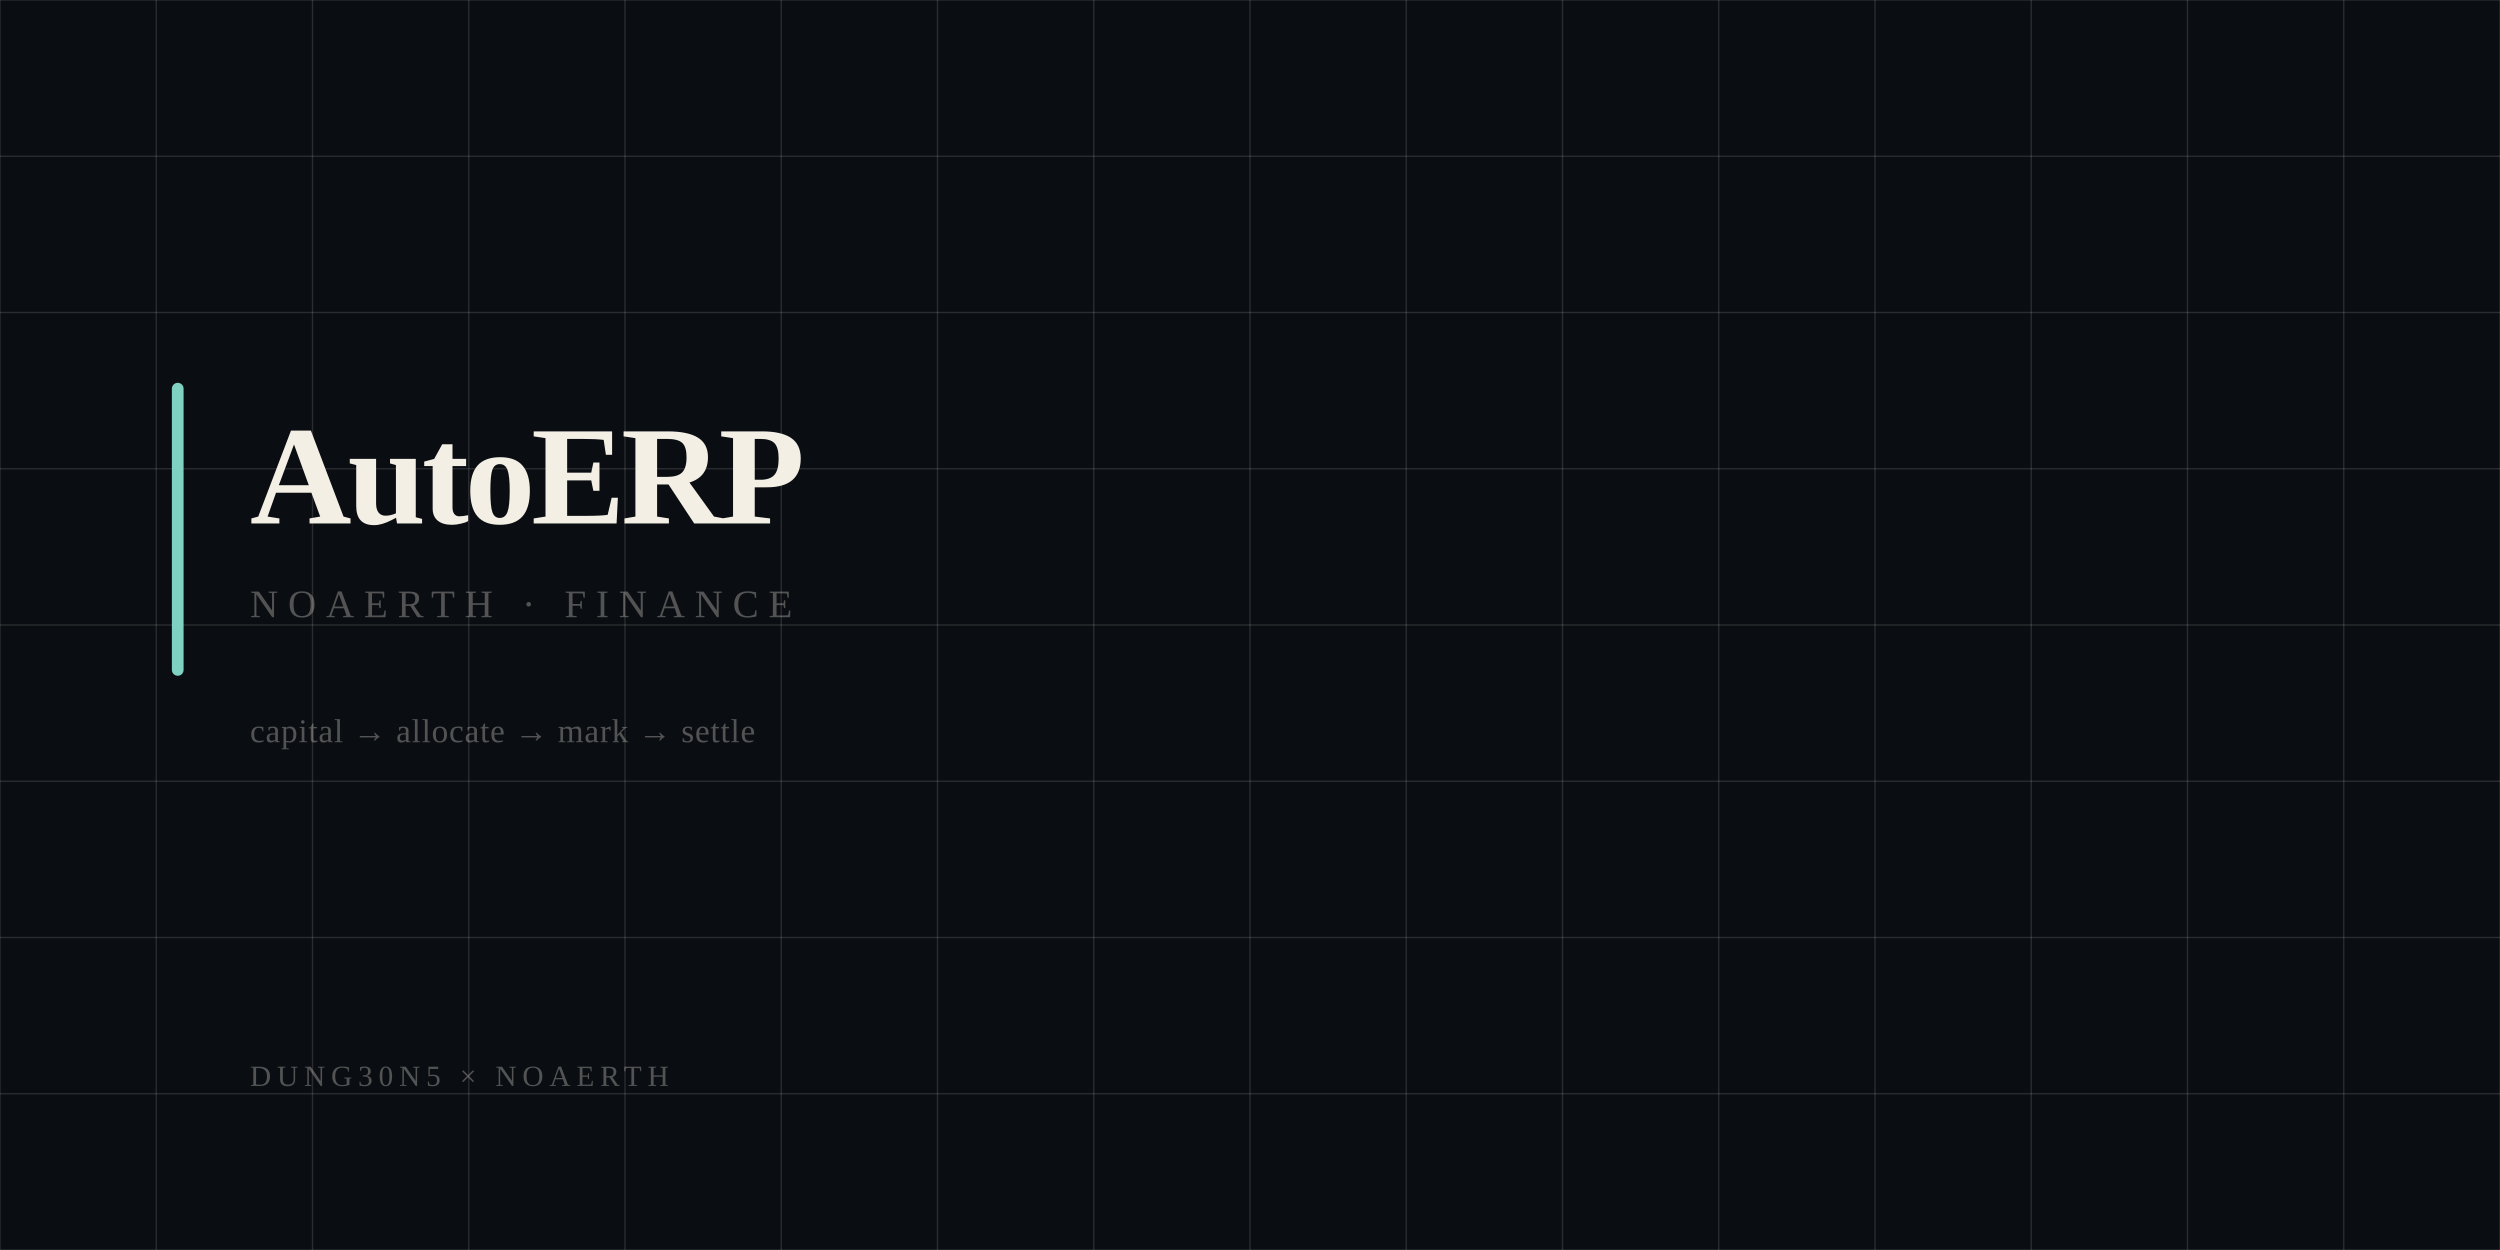
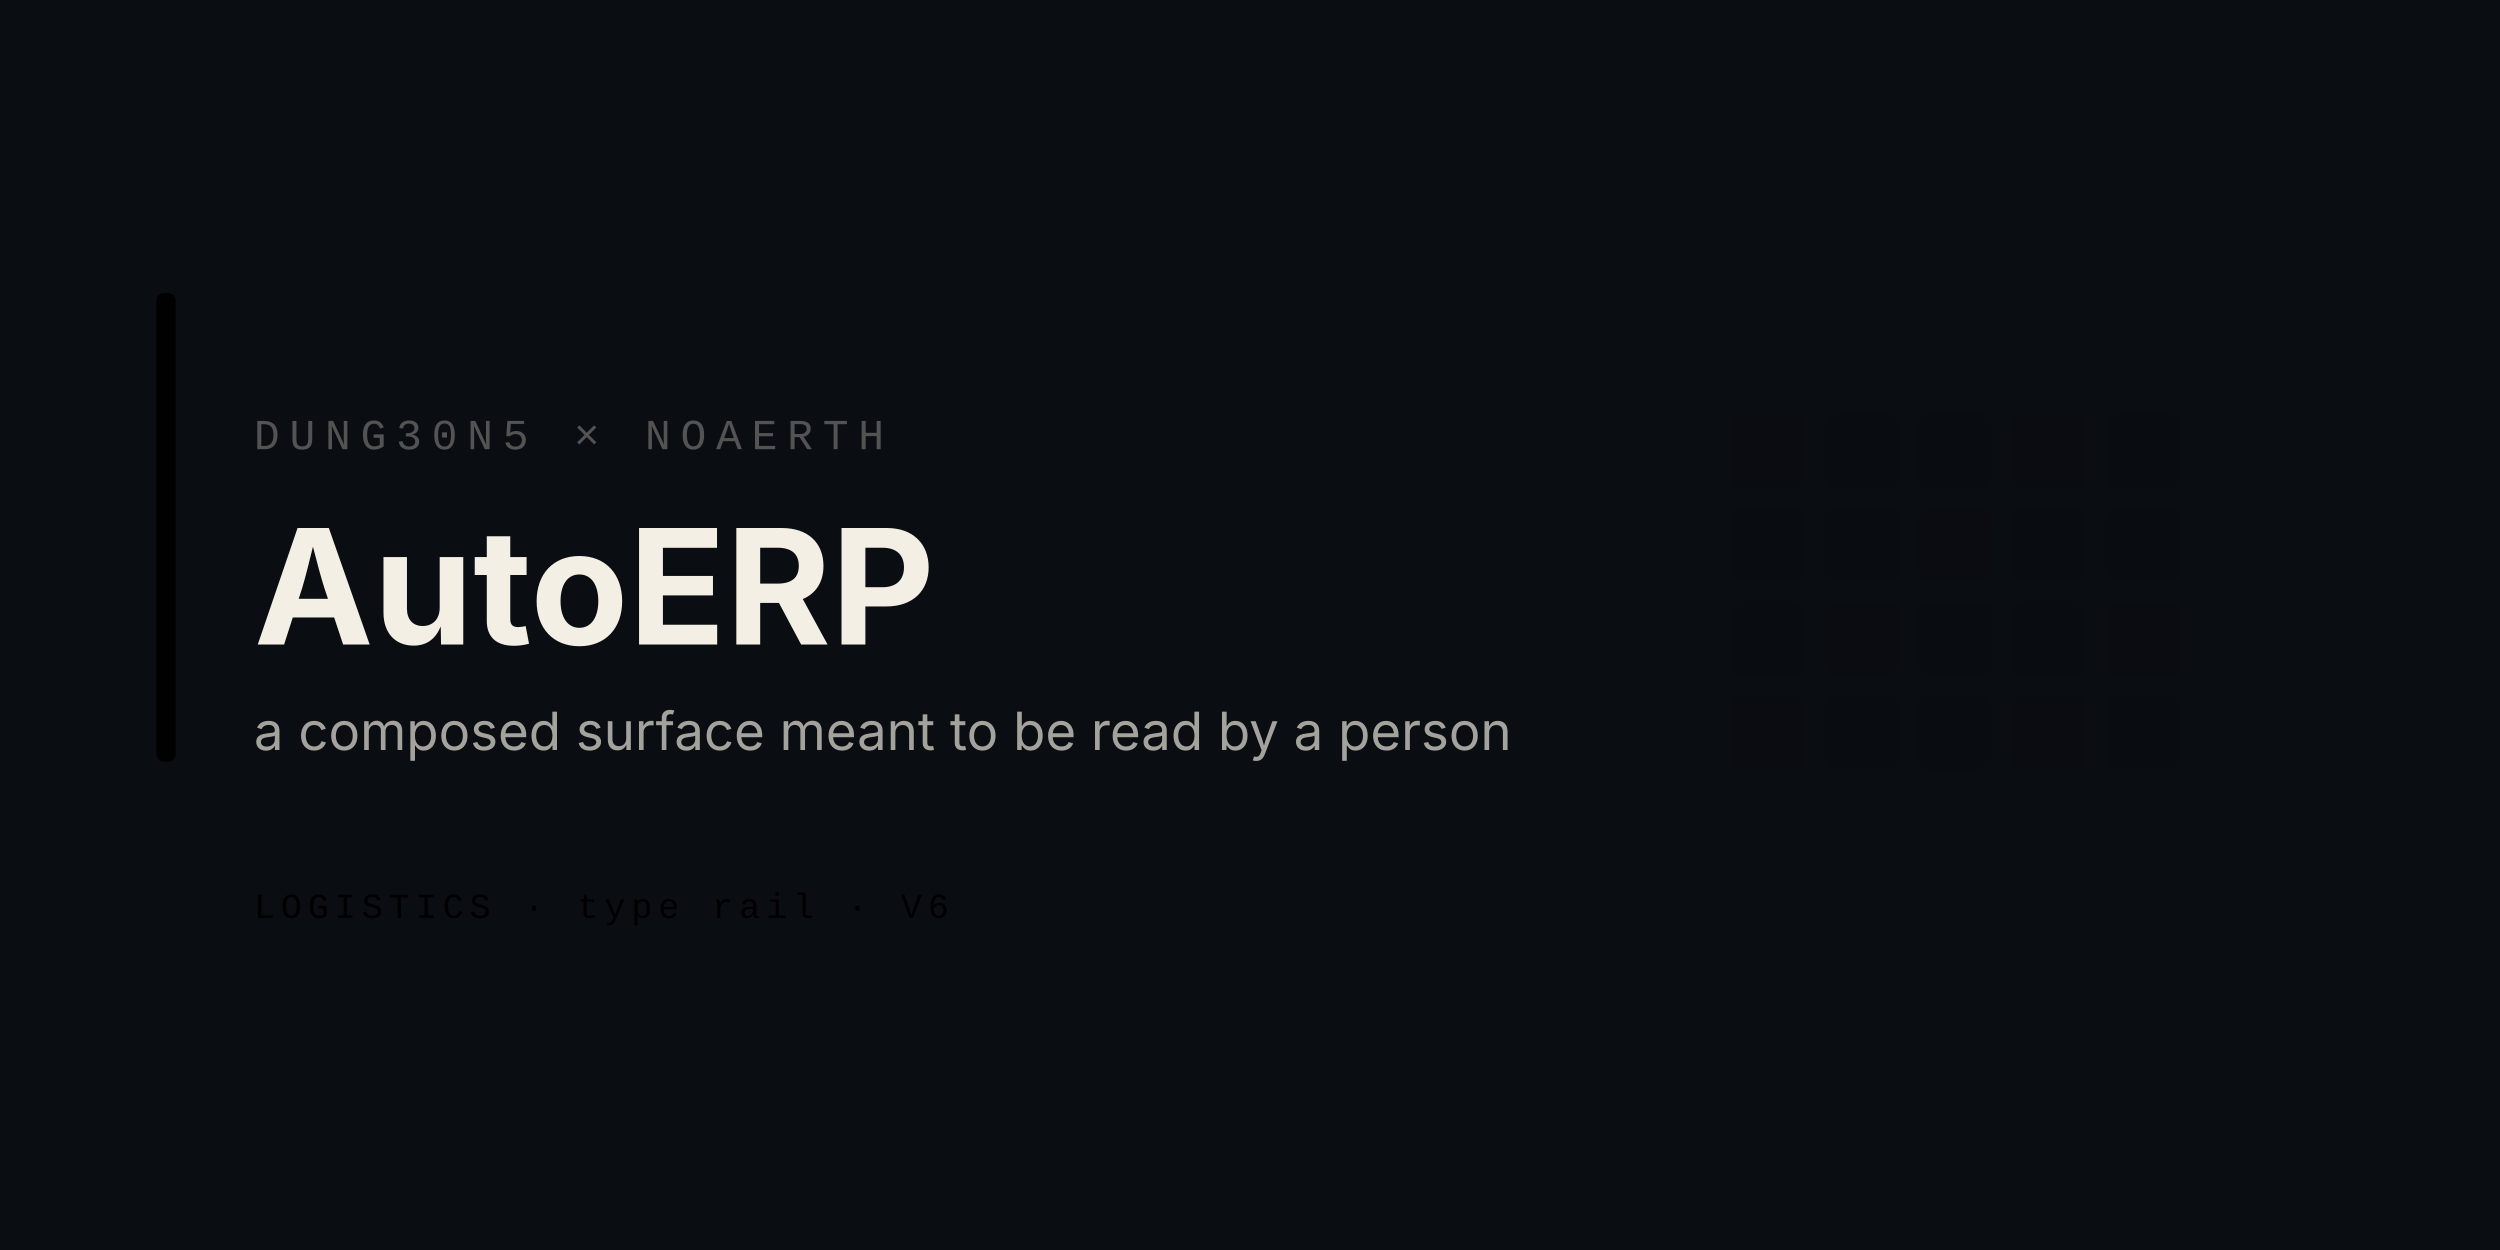
- <svg xmlns="http://www.w3.org/2000/svg" viewBox="0 0 1280 640" width="1280" height="640" role="img" aria-label="AutoERP — NOAERTH project card.">
+ <svg xmlns="http://www.w3.org/2000/svg" viewBox="0 0 1280 640" width="1280" height="640" role="img" aria-label="AutoERP project card">
  <rect width="1280" height="640" fill="#0a0d12" />
-   <line x1="0" y1="0" x2="0" y2="640" stroke="#f4efe424" stroke-width="0.7" />
-   <line x1="80" y1="0" x2="80" y2="640" stroke="#f4efe424" stroke-width="0.7" />
-   <line x1="160" y1="0" x2="160" y2="640" stroke="#f4efe424" stroke-width="0.7" />
-   <line x1="240" y1="0" x2="240" y2="640" stroke="#f4efe424" stroke-width="0.7" />
-   <line x1="320" y1="0" x2="320" y2="640" stroke="#f4efe424" stroke-width="0.7" />
-   <line x1="400" y1="0" x2="400" y2="640" stroke="#f4efe424" stroke-width="0.7" />
-   <line x1="480" y1="0" x2="480" y2="640" stroke="#f4efe424" stroke-width="0.7" />
-   <line x1="560" y1="0" x2="560" y2="640" stroke="#f4efe424" stroke-width="0.7" />
-   <line x1="640" y1="0" x2="640" y2="640" stroke="#f4efe424" stroke-width="0.7" />
-   <line x1="720" y1="0" x2="720" y2="640" stroke="#f4efe424" stroke-width="0.7" />
-   <line x1="800" y1="0" x2="800" y2="640" stroke="#f4efe424" stroke-width="0.7" />
-   <line x1="880" y1="0" x2="880" y2="640" stroke="#f4efe424" stroke-width="0.7" />
-   <line x1="960" y1="0" x2="960" y2="640" stroke="#f4efe424" stroke-width="0.7" />
-   <line x1="1040" y1="0" x2="1040" y2="640" stroke="#f4efe424" stroke-width="0.7" />
-   <line x1="1120" y1="0" x2="1120" y2="640" stroke="#f4efe424" stroke-width="0.7" />
-   <line x1="1200" y1="0" x2="1200" y2="640" stroke="#f4efe424" stroke-width="0.7" />
-   <line x1="1280" y1="0" x2="1280" y2="640" stroke="#f4efe424" stroke-width="0.7" />
-   <line x1="0" y1="0" x2="1280" y2="0" stroke="#f4efe424" stroke-width="0.7" />
-   <line x1="0" y1="80" x2="1280" y2="80" stroke="#f4efe424" stroke-width="0.7" />
-   <line x1="0" y1="160" x2="1280" y2="160" stroke="#f4efe424" stroke-width="0.7" />
-   <line x1="0" y1="240" x2="1280" y2="240" stroke="#f4efe424" stroke-width="0.7" />
-   <line x1="0" y1="320" x2="1280" y2="320" stroke="#f4efe424" stroke-width="0.7" />
-   <line x1="0" y1="400" x2="1280" y2="400" stroke="#f4efe424" stroke-width="0.7" />
-   <line x1="0" y1="480" x2="1280" y2="480" stroke="#f4efe424" stroke-width="0.7" />
-   <line x1="0" y1="560" x2="1280" y2="560" stroke="#f4efe424" stroke-width="0.7" />
-   <line x1="0" y1="640" x2="1280" y2="640" stroke="#f4efe424" stroke-width="0.7" />
-   <rect x="88" y="196" width="6" height="150" rx="3" fill="#7fd1c1" />
-   <text x="128" y="268" fill="#f4efe4" font-size="72" font-weight="680" letter-spacing="-2">AutoERP</text>
-   <text x="128" y="316" fill="#f4efe44f" font-size="20" letter-spacing="5">NOAERTH · FINANCE</text>
-   <text x="128" y="380" fill="#f4efe44f" font-size="17" letter-spacing="0.4">capital → allocate → mark → settle</text>
-   <text x="128" y="556" fill="#f4efe44f" font-size="15" letter-spacing="3">DUNG30N5 × NOAERTH</text>
+   <rect x="886" y="212" width="38" height="38" rx="6" fill="mint" fill-opacity="0.04" stroke="mint" stroke-width="1.1" stroke-opacity="0.42" />
+   <rect x="934" y="212" width="38" height="38" rx="6" fill="mint" fill-opacity="0.07" stroke="mint" stroke-width="1.1" stroke-opacity="0.42" />
+   <rect x="982" y="212" width="38" height="38" rx="6" fill="mint" fill-opacity="0.10" stroke="mint" stroke-width="1.1" stroke-opacity="0.42" />
+   <rect x="1030" y="212" width="38" height="38" rx="6" fill="mint" fill-opacity="0.04" stroke="mint" stroke-width="1.1" stroke-opacity="0.42" />
+   <rect x="1078" y="212" width="38" height="38" rx="6" fill="mint" fill-opacity="0.07" stroke="mint" stroke-width="1.1" stroke-opacity="0.42" />
+   <rect x="886" y="260" width="38" height="38" rx="6" fill="mint" fill-opacity="0.07" stroke="mint" stroke-width="1.1" stroke-opacity="0.42" />
+   <rect x="934" y="260" width="38" height="38" rx="6" fill="mint" fill-opacity="0.10" stroke="mint" stroke-width="1.1" stroke-opacity="0.42" />
+   <rect x="982" y="260" width="38" height="38" rx="6" fill="mint" fill-opacity="0.04" stroke="mint" stroke-width="1.1" stroke-opacity="0.42" />
+   <rect x="1030" y="260" width="38" height="38" rx="6" fill="mint" fill-opacity="0.07" stroke="mint" stroke-width="1.1" stroke-opacity="0.42" />
+   <rect x="1078" y="260" width="38" height="38" rx="6" fill="mint" fill-opacity="0.10" stroke="mint" stroke-width="1.1" stroke-opacity="0.42" />
+   <rect x="886" y="308" width="38" height="38" rx="6" fill="mint" fill-opacity="0.10" stroke="mint" stroke-width="1.1" stroke-opacity="0.42" />
+   <rect x="934" y="308" width="38" height="38" rx="6" fill="mint" fill-opacity="0.04" stroke="mint" stroke-width="1.1" stroke-opacity="0.42" />
+   <rect x="982" y="308" width="38" height="38" rx="6" fill="mint" fill-opacity="0.07" stroke="mint" stroke-width="1.1" stroke-opacity="0.42" />
+   <rect x="1030" y="308" width="38" height="38" rx="6" fill="mint" fill-opacity="0.10" stroke="mint" stroke-width="1.1" stroke-opacity="0.42" />
+   <rect x="1078" y="308" width="38" height="38" rx="6" fill="mint" fill-opacity="0.04" stroke="mint" stroke-width="1.1" stroke-opacity="0.42" />
+   <rect x="886" y="356" width="38" height="38" rx="6" fill="mint" fill-opacity="0.04" stroke="mint" stroke-width="1.1" stroke-opacity="0.42" />
+   <rect x="934" y="356" width="38" height="38" rx="6" fill="mint" fill-opacity="0.07" stroke="mint" stroke-width="1.1" stroke-opacity="0.42" />
+   <rect x="982" y="356" width="38" height="38" rx="6" fill="mint" fill-opacity="0.10" stroke="mint" stroke-width="1.1" stroke-opacity="0.42" />
+   <rect x="1030" y="356" width="38" height="38" rx="6" fill="mint" fill-opacity="0.04" stroke="mint" stroke-width="1.1" stroke-opacity="0.42" />
+   <rect x="1078" y="356" width="38" height="38" rx="6" fill="mint" fill-opacity="0.07" stroke="mint" stroke-width="1.1" stroke-opacity="0.42" />
+   <rect x="80" y="150" width="10" height="240" rx="4" fill="mint" opacity="0.9" />
+   <text x="130" y="230" font-family="ui-monospace, SFMono-Regular, Menlo, Monaco, Consolas, 'Liberation Mono', monospace" font-size="22" letter-spacing="5" fill="#f4efe44f">DUNG30N5 × NOAERTH</text>
+   <text x="130" y="330" font-family="-apple-system, BlinkMacSystemFont, 'Segoe UI', Inter, Helvetica, Arial, sans-serif" font-size="82" font-weight="700" fill="#f4efe4">AutoERP</text>
+   <text x="130" y="384" font-family="-apple-system, BlinkMacSystemFont, 'Segoe UI', Inter, Helvetica, Arial, sans-serif" font-size="27" fill="#f4efe4a8">a composed surface meant to be read by a person</text>
+   <text x="130" y="470" font-family="ui-monospace, SFMono-Regular, Menlo, Monaco, Consolas, 'Liberation Mono', monospace" font-size="18" fill="mint" letter-spacing="3">LOGISTICS · type rail · V6</text>
</svg>
